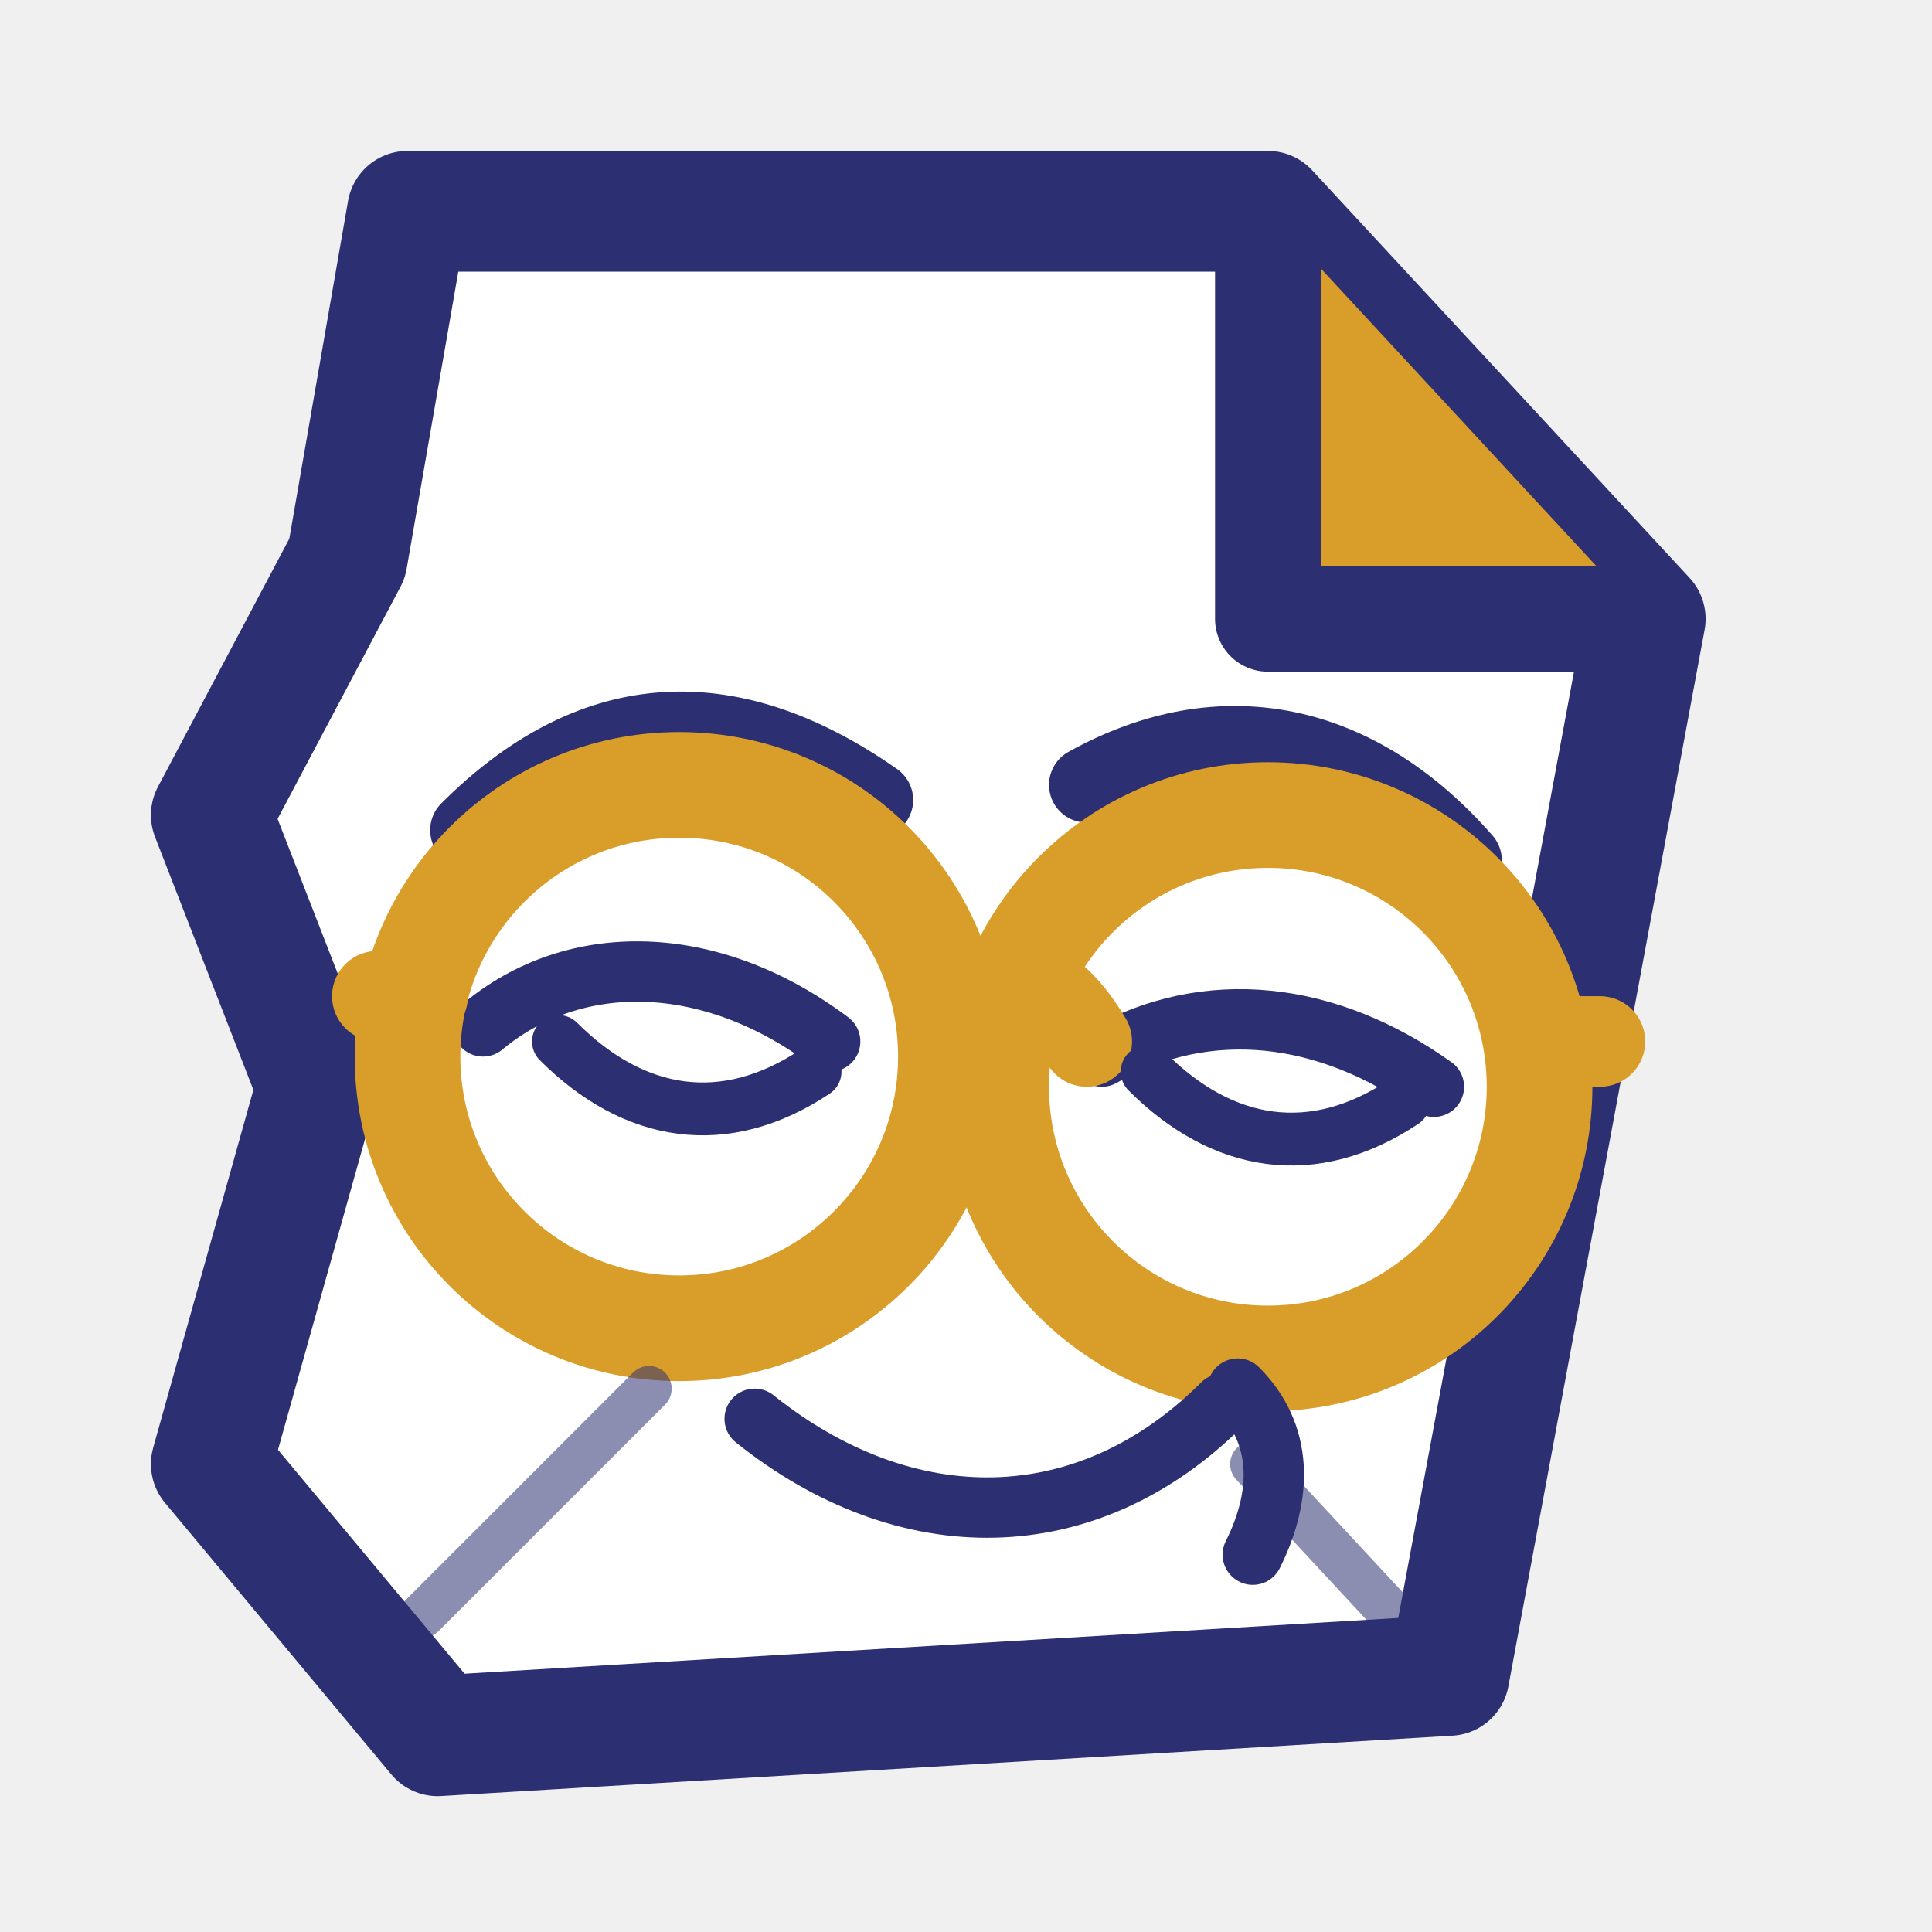
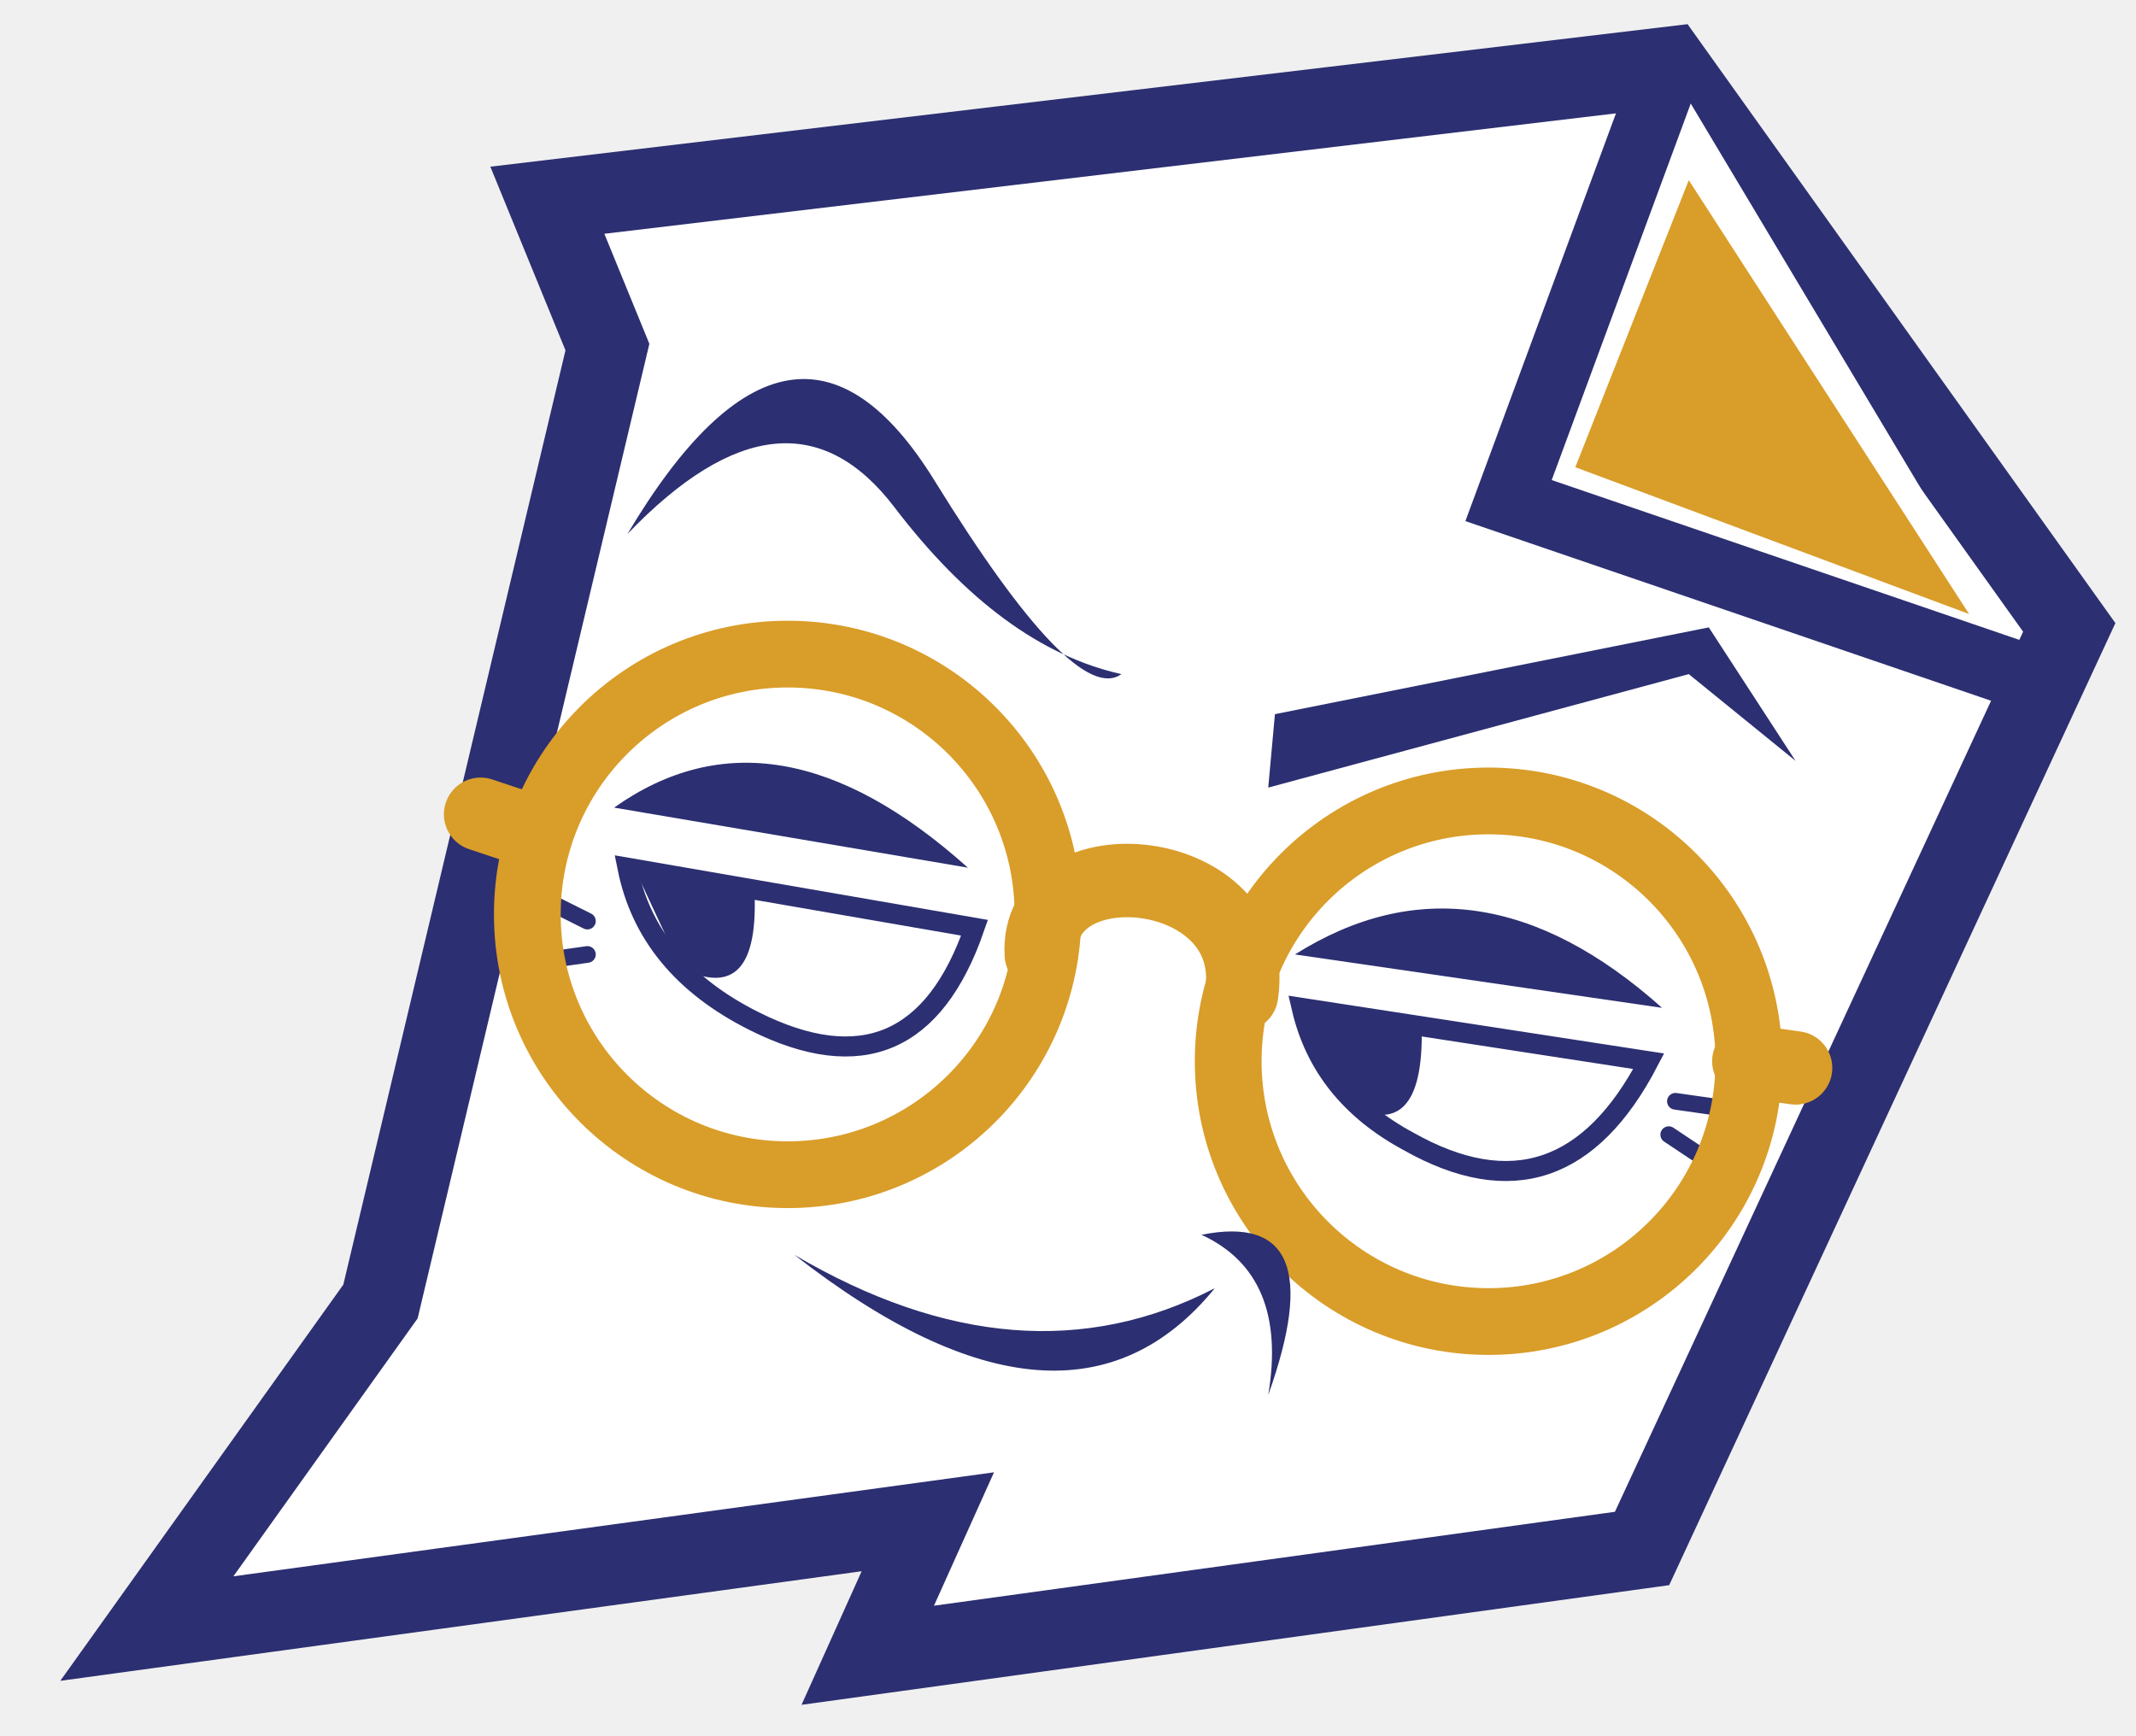
- <svg xmlns="http://www.w3.org/2000/svg" viewBox="0 0 128 128" role="img" aria-labelledby="title desc">
-   <g fill="none" stroke-linecap="round" stroke-linejoin="round">
-     <path d="M27 14h57l25 27-13 70-67 4-15-18 7-25-7-18 9-17z" fill="#fff" stroke="#2C2F71" stroke-width="8" />
-     <path d="M84 14v27h25" fill="#D99D29" stroke="#2C2F71" stroke-width="7" />
-     <path d="M31 55c8-8 17-9 27-2M72 52c9-5 18-3 25 5" stroke="#2C2F71" stroke-width="5" />
-     <path d="M32 68c6-5 15-5 23 1M73 70c7-4 15-3 22 2" stroke="#2C2F71" stroke-width="4" />
-     <circle cx="45" cy="70" r="18" stroke="#D99D29" stroke-width="7" />
-     <circle cx="84" cy="72" r="18" stroke="#D99D29" stroke-width="7" />
-     <path d="M63 69c3-5 6-5 9 0M25 66h3M102 69h4" stroke="#D99D29" stroke-width="6" />
-     <path d="M37 69c5 5 11 6 17 2M76 71c5 5 11 6 17 2" stroke="#2C2F71" stroke-width="3.5" />
-     <path d="M50 94c10 8 22 8 31-1M82 92c3 3 3 7 1 11" stroke="#2C2F71" stroke-width="4" />
-     <path d="M28 107l15-15M96 111L83 97" stroke="#2C2F71" stroke-width="3" opacity=".55" />
+ <svg xmlns="http://www.w3.org/2000/svg" viewBox="0 0 320 260" role="img" aria-labelledby="title desc">
+   <g stroke-linejoin="miter" stroke-linecap="round">
+     <path d="M82 30 250 10 310 94 246 232 130 248 139 228 22 244 57 195 91 52Z" fill="#fff" stroke="#2C2F71" stroke-width="12" />
+     <path d="m250 10-24 65 79 27" fill="#fff" stroke="#2C2F71" stroke-width="10" />
+     <path d="m253 27-17 43 59 22Z" fill="#D99D29" />
+     <path d="M94 80q25-42 46-8t28 29q-18-4-34-25T94 80M191 107l65-13 13 20-16-13-63 17Z" fill="#2C2F71" />
+     <path d="M92 121q24-17 53 9ZM194 143q27-17 55 8Z" fill="#2C2F71" />
+     <path d="m94 130 52 9q-9 26-33 14-16-8-19-23Zm101 21 52 8q-13 25-36 12-13-7-16-20Z" fill="#fff" stroke="#2C2F71" stroke-width="3" />
+     <path d="m95 130 18 3q1 18-11 12Zm101 22 17 3q0 17-12 10Z" fill="#2C2F71" />
+     <path d="m82 135 6 3m-7 6 7-1m163 22 7 1m-8 4 6 4" fill="none" stroke="#2C2F71" stroke-width="2.5" />
+     <g fill="none" stroke="#D99D29" stroke-width="10">
+       <circle cx="118" cy="137" r="39" />
+       <circle cx="223" cy="159" r="39" />
+       <path d="M156 143c-1-17 33-14 30 6m-108-25-6-2m190 37 7 1" stroke-width="11" />
+     </g>
+     <path d="M119 188q34 20 63 5-22 27-63-5Zm61-3q20-4 10 24 3-18-10-24Z" fill="#2C2F71" />
  </g>
</svg>
